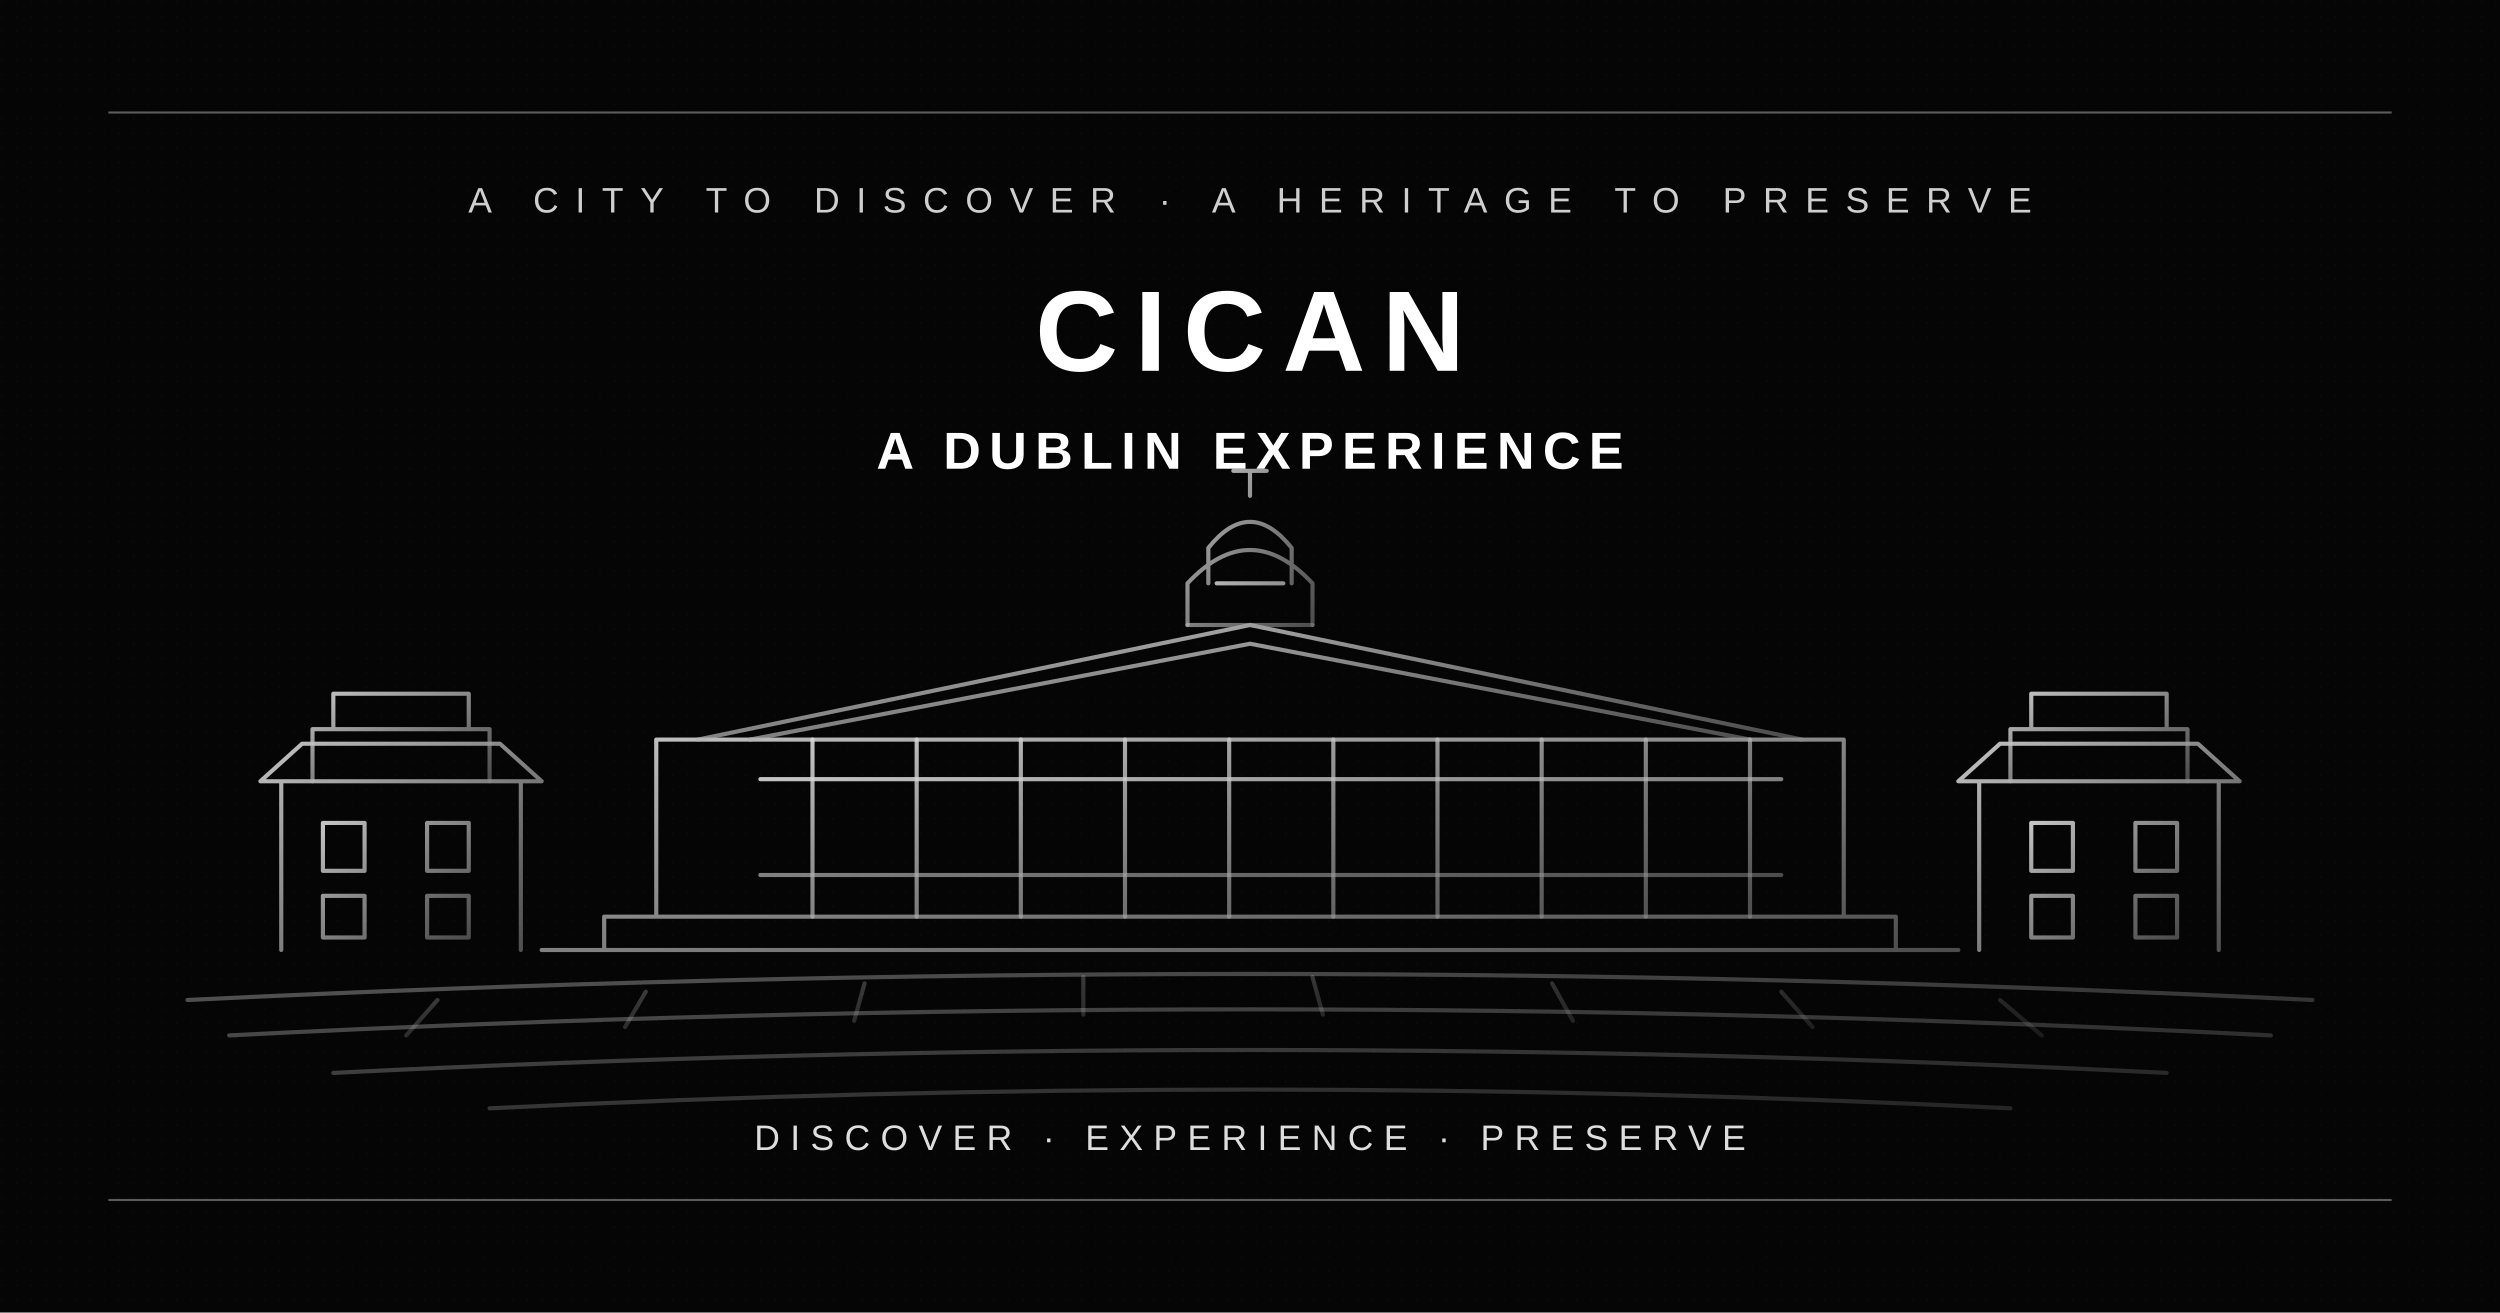
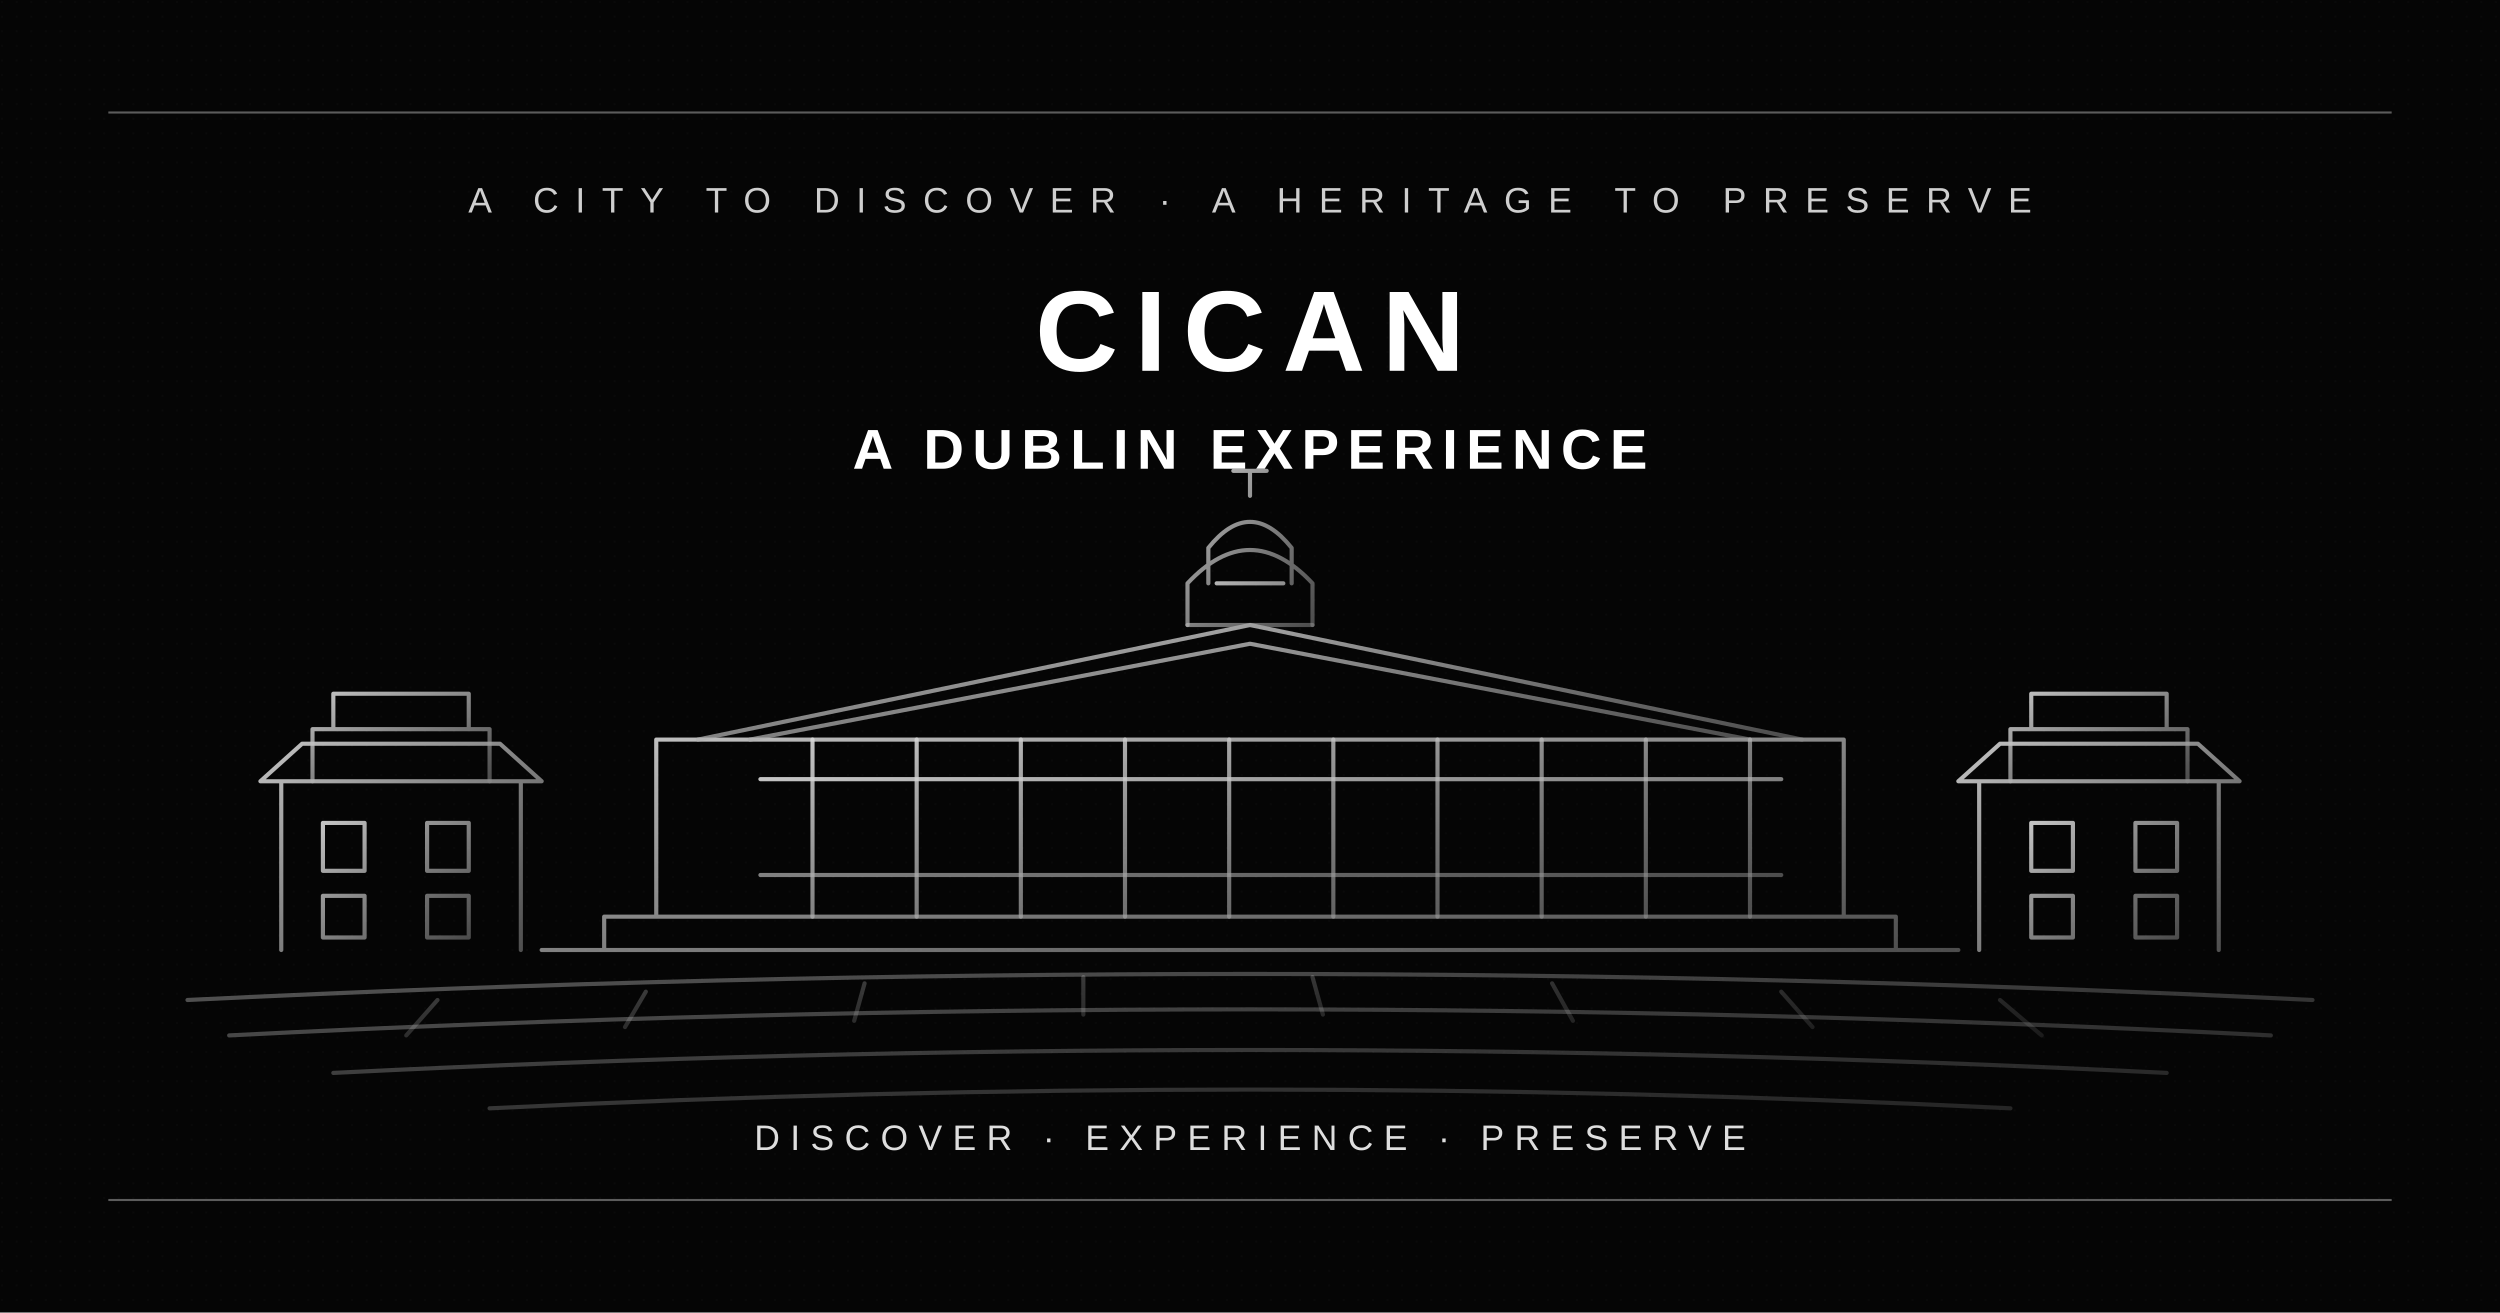
<svg xmlns="http://www.w3.org/2000/svg" width="1200" height="630" viewBox="0 0 1200 630" role="img" aria-labelledby="title desc">
  <defs>
    <linearGradient id="fade" x1="0" y1="0" x2="1" y2="1">
      <stop offset="0" stop-color="#fff" stop-opacity=".92" />
      <stop offset="1" stop-color="#aaa" stop-opacity=".52" />
    </linearGradient>
    <linearGradient id="ground" x1="0" y1="0" x2="0" y2="1">
      <stop offset="0" stop-color="#fff" stop-opacity=".3" />
      <stop offset="1" stop-color="#fff" stop-opacity="0" />
    </linearGradient>
    <pattern id="grain" width="7" height="7" patternUnits="userSpaceOnUse">
      <circle cx="1" cy="1" r=".45" fill="#fff" opacity=".12" />
    </pattern>
  </defs>
  <rect width="1200" height="630" fill="#050505" />
  <rect width="1200" height="630" fill="url(#grain)" opacity=".22" />
  <path d="M52 54H1148M52 576H1148" stroke="#fff" stroke-opacity=".35" stroke-width="1" />
  <text x="600" y="102" text-anchor="middle" fill="#cfcfcf" font-family="Arial,Helvetica,sans-serif" font-size="17" letter-spacing="8">A CITY TO DISCOVER · A HERITAGE TO PRESERVE</text>
  <text x="600" y="178" text-anchor="middle" fill="#fff" font-family="Arial,Helvetica,sans-serif" font-size="55" font-weight="800" letter-spacing="8">CICAN</text>
-   <text x="600" y="225" text-anchor="middle" fill="#fff" font-family="Arial,Helvetica,sans-serif" font-size="25" font-weight="700" letter-spacing="4">A DUBLIN EXPERIENCE</text>
+   <text x="600" y="225" text-anchor="middle" fill="#fff" font-family="Arial,Helvetica,sans-serif" font-size="27" font-weight="800" letter-spacing="4">A DUBLIN EXPERIENCE</text>
  <g fill="none" stroke="url(#fade)" stroke-width="2" stroke-linecap="round" stroke-linejoin="round" opacity=".83">
    <path d="M260 456H940M290 456V440H910V456M315 440V355H885V440" />
    <path d="M335 355L600 300L865 355M360 355L600 309L840 355" />
    <path d="M390 355V440M440 355V440M490 355V440M540 355V440M590 355V440M640 355V440M690 355V440M740 355V440M790 355V440M840 355V440" />
    <path d="M365 374H855M365 420H855" />
    <path d="M570 300V280Q600 248 630 280V300M580 280V263Q600 238 620 263V280M600 238V226M592 226H608" />
    <path d="M570 300H630M584 280H616" />
    <path d="M135 456V375H250V456M125 375H260L240 357H145Z" />
    <path d="M150 375V350H235V375M160 350V333H225V350M170 333H215" />
    <path d="M155 395H175V418H155ZM205 395H225V418H205ZM155 430H175V450H155ZM205 430H225V450H205Z" />
    <path d="M950 456V375H1065V456M940 375H1075L1055 357H960Z" />
    <path d="M965 375V350H1050V375M975 350V333H1040V350M985 333H1025" />
    <path d="M975 395H995V418H975ZM1025 395H1045V418H1025ZM975 430H995V450H975ZM1025 430H1045V450H1025Z" />
    <path d="M90 480Q600 455 1110 480M110 497Q600 472 1090 497M160 515Q600 493 1040 515M235 532Q600 514 965 532" stroke-opacity=".42" />
    <path d="M210 480L195 497M310 476L300 493M415 472L410 490M520 469L520 487M630 469L635 487M745 472L755 490M855 476L870 493M960 480L980 497" stroke-opacity=".32" />
  </g>
  <path d="M110 456H1090" stroke="url(#ground)" stroke-width="2" />
  <text x="600" y="552" text-anchor="middle" fill="#dedede" font-family="Arial,Helvetica,sans-serif" font-size="17" letter-spacing="5">DISCOVER · EXPERIENCE · PRESERVE</text>
</svg>
